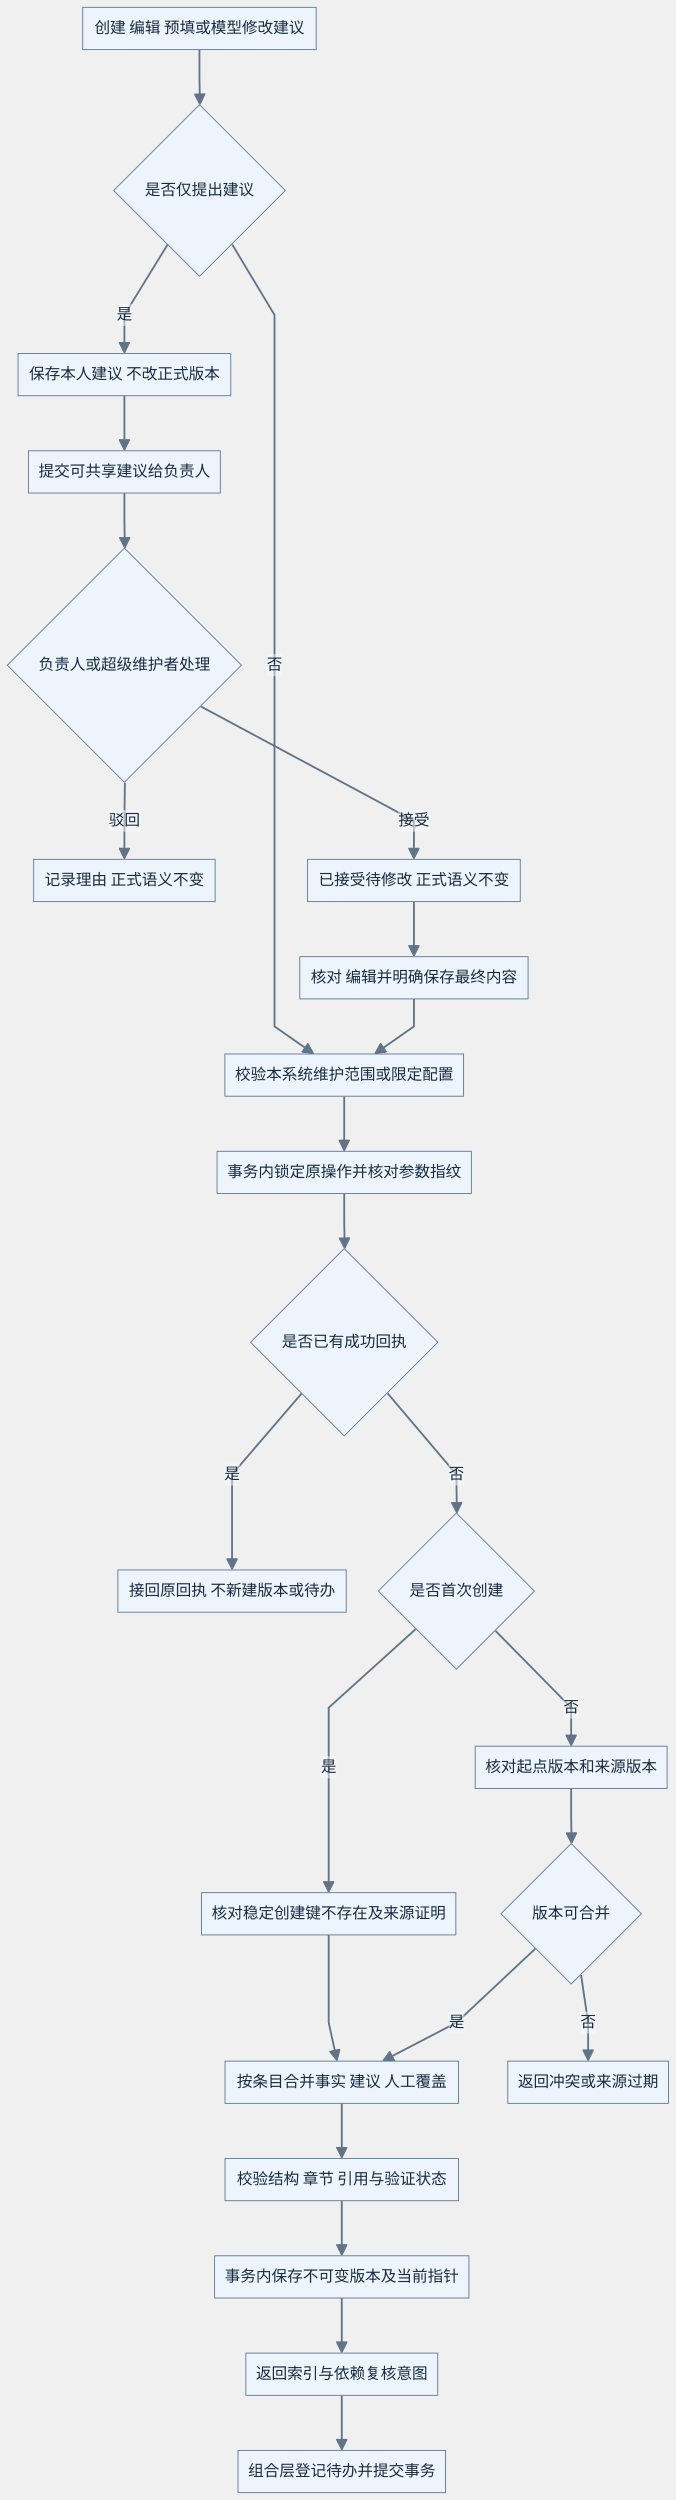
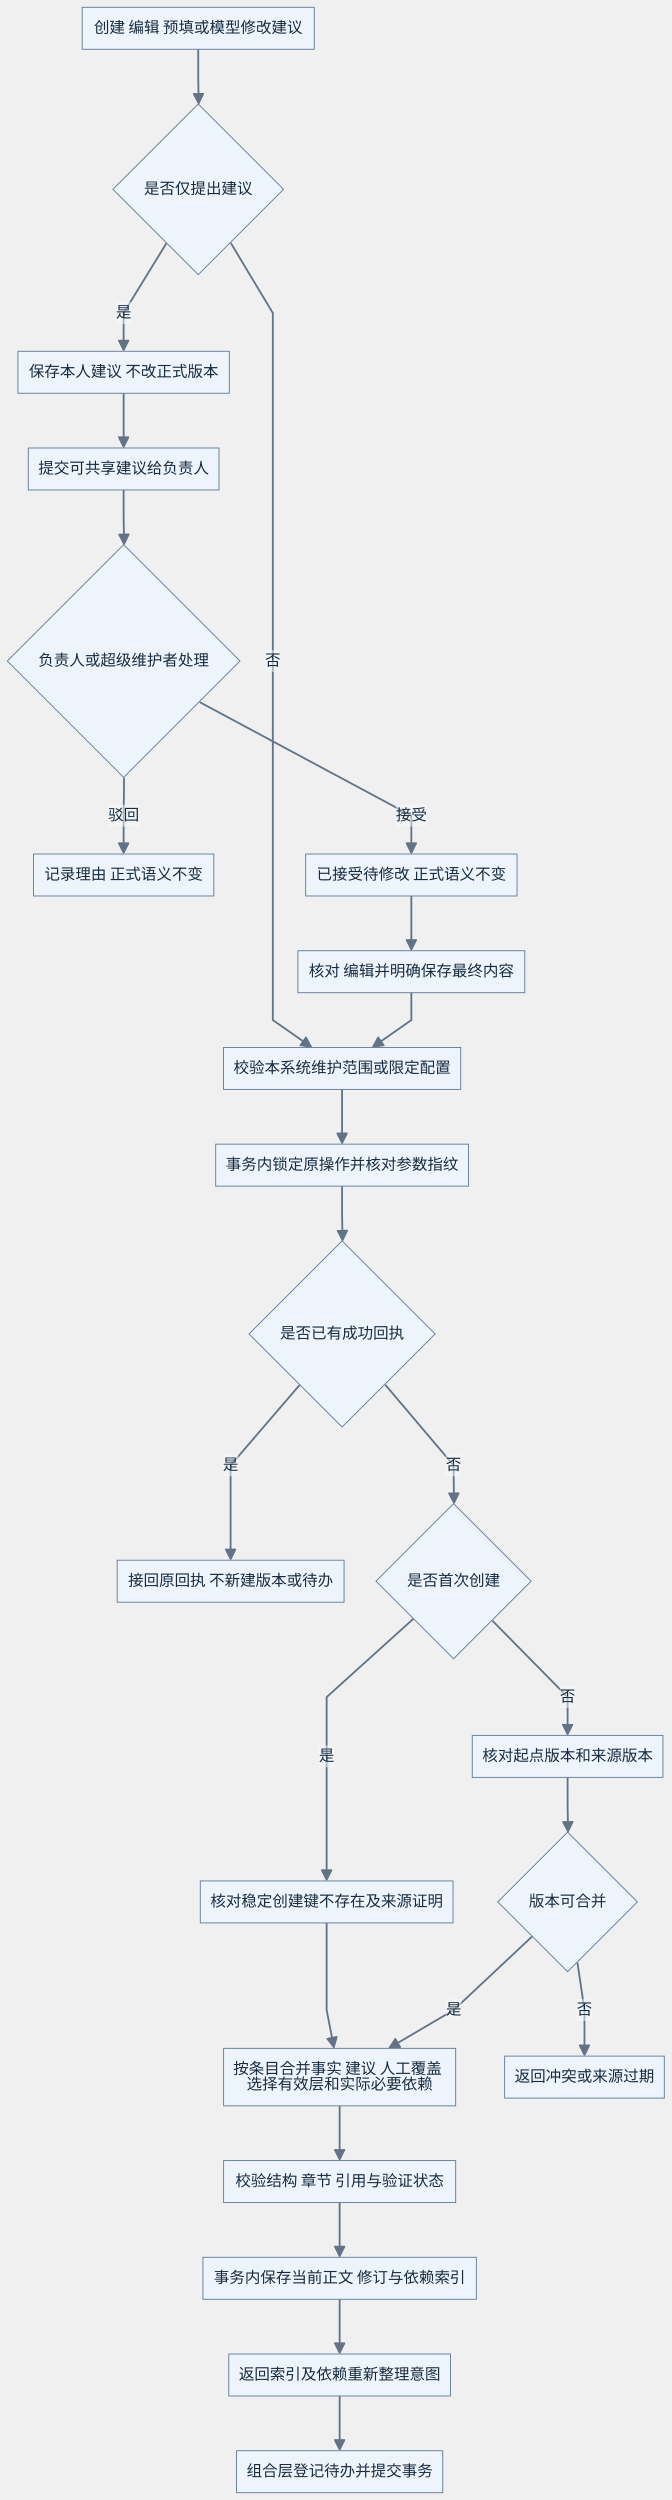
- <svg xmlns="http://www.w3.org/2000/svg" aria-roledescription="flowchart-v2" role="graphics-document document" viewBox="-8 -8 736.086 2723" height="2723" width="736.086" id="diagramF02">
+ <svg xmlns="http://www.w3.org/2000/svg" aria-roledescription="flowchart-v2" role="graphics-document document" viewBox="-8 -8 736.086 2740" height="2740" width="736.086" id="diagramF02">
  <style>#diagramF02{font-family:PingFang SC,Microsoft YaHei,Arial,sans-serif;font-size:17px;fill:#172c40;}#diagramF02 .error-icon{fill:#ffffff;}#diagramF02 .error-text{fill:#000000;stroke:#000000;}#diagramF02 .edge-thickness-normal{stroke-width:2px;}#diagramF02 .edge-thickness-thick{stroke-width:3.5px;}#diagramF02 .edge-pattern-solid{stroke-dasharray:0;}#diagramF02 .edge-pattern-dashed{stroke-dasharray:3;}#diagramF02 .edge-pattern-dotted{stroke-dasharray:2;}#diagramF02 .marker{fill:#617387;stroke:#617387;}#diagramF02 .marker.cross{stroke:#617387;}#diagramF02 svg{font-family:PingFang SC,Microsoft YaHei,Arial,sans-serif;font-size:17px;}#diagramF02 .label{font-family:PingFang SC,Microsoft YaHei,Arial,sans-serif;color:#172c40;}#diagramF02 .cluster-label text{fill:#000000;}#diagramF02 .cluster-label span,#diagramF02 p{color:#000000;}#diagramF02 .label text,#diagramF02 span,#diagramF02 p{fill:#172c40;color:#172c40;}#diagramF02 .node rect,#diagramF02 .node circle,#diagramF02 .node ellipse,#diagramF02 .node polygon,#diagramF02 .node path{fill:#eef4fb;stroke:#607c99;stroke-width:1px;}#diagramF02 .flowchart-label text{text-anchor:middle;}#diagramF02 .node .katex path{fill:#000;stroke:#000;stroke-width:1px;}#diagramF02 .node .label{text-align:center;}#diagramF02 .node.clickable{cursor:pointer;}#diagramF02 .arrowheadPath{fill:#0b0b0b;}#diagramF02 .edgePath .path{stroke:#617387;stroke-width:2.0px;}#diagramF02 .flowchart-link{stroke:#617387;fill:none;}#diagramF02 .edgeLabel{background-color:#f5f8fb;text-align:center;}#diagramF02 .edgeLabel rect{opacity:0.5;background-color:#f5f8fb;fill:#f5f8fb;}#diagramF02 .labelBkg{background-color:rgba(245, 248, 251, 0.5);}#diagramF02 .cluster rect{fill:#f7f9fc;stroke:#bccbd9;stroke-width:1px;}#diagramF02 .cluster text{fill:#000000;}#diagramF02 .cluster span,#diagramF02 p{color:#000000;}#diagramF02 div.mermaidTooltip{position:absolute;text-align:center;max-width:200px;padding:2px;font-family:PingFang SC,Microsoft YaHei,Arial,sans-serif;font-size:12px;background:#ffffff;border:1px solid hsl(0, 0%, 90%);border-radius:2px;pointer-events:none;z-index:100;}#diagramF02 .flowchartTitleText{text-anchor:middle;font-size:18px;fill:#172c40;}#diagramF02 :root{--mermaid-font-family:PingFang SC,Microsoft YaHei,Arial,sans-serif;}</style>
  <g>
    <marker orient="auto" markerHeight="12" markerWidth="12" markerUnits="userSpaceOnUse" refY="5" refX="6" viewBox="0 0 10 10" class="marker flowchart" id="diagramF02_flowchart-pointEnd">
      <path style="stroke-width: 1; stroke-dasharray: 1, 0;" class="arrowMarkerPath" d="M 0 0 L 10 5 L 0 10 z" />
    </marker>
    <marker orient="auto" markerHeight="12" markerWidth="12" markerUnits="userSpaceOnUse" refY="5" refX="4.5" viewBox="0 0 10 10" class="marker flowchart" id="diagramF02_flowchart-pointStart">
      <path style="stroke-width: 1; stroke-dasharray: 1, 0;" class="arrowMarkerPath" d="M 0 5 L 10 10 L 10 0 z" />
    </marker>
    <marker orient="auto" markerHeight="11" markerWidth="11" markerUnits="userSpaceOnUse" refY="5" refX="11" viewBox="0 0 10 10" class="marker flowchart" id="diagramF02_flowchart-circleEnd">
      <circle style="stroke-width: 1; stroke-dasharray: 1, 0;" class="arrowMarkerPath" r="5" cy="5" cx="5" />
    </marker>
    <marker orient="auto" markerHeight="11" markerWidth="11" markerUnits="userSpaceOnUse" refY="5" refX="-1" viewBox="0 0 10 10" class="marker flowchart" id="diagramF02_flowchart-circleStart">
      <circle style="stroke-width: 1; stroke-dasharray: 1, 0;" class="arrowMarkerPath" r="5" cy="5" cx="5" />
    </marker>
    <marker orient="auto" markerHeight="11" markerWidth="11" markerUnits="userSpaceOnUse" refY="5.2" refX="12" viewBox="0 0 11 11" class="marker cross flowchart" id="diagramF02_flowchart-crossEnd">
      <path style="stroke-width: 2; stroke-dasharray: 1, 0;" class="arrowMarkerPath" d="M 1,1 l 9,9 M 10,1 l -9,9" />
    </marker>
    <marker orient="auto" markerHeight="11" markerWidth="11" markerUnits="userSpaceOnUse" refY="5.2" refX="-1" viewBox="0 0 11 11" class="marker cross flowchart" id="diagramF02_flowchart-crossStart">
      <path style="stroke-width: 2; stroke-dasharray: 1, 0;" class="arrowMarkerPath" d="M 1,1 l 9,9 M 10,1 l -9,9" />
    </marker>
    <g class="root">
      <g class="clusters" />
      <g class="edgePaths">
        <path marker-end="url(#diagramF02_flowchart-pointEnd)" style="fill:none;" class="edge-thickness-normal edge-pattern-solid flowchart-link LS-A LE-P" id="L-A-P-0" d="M209.25,46L209.25,76L209.663,101.201" />
        <path marker-end="url(#diagramF02_flowchart-pointEnd)" style="fill:none;" class="edge-thickness-normal edge-pattern-solid flowchart-link LS-P LE-Q" id="L-P-Q-0" d="M174.566,258.316L127.5,335L127.5,371.7" />
        <path marker-end="url(#diagramF02_flowchart-pointEnd)" style="fill:none;" class="edge-thickness-normal edge-pattern-solid flowchart-link LS-Q LE-Submit" id="L-Q-Submit-0" d="M127.5,423L127.5,453L127.5,477.7" />
        <path marker-end="url(#diagramF02_flowchart-pointEnd)" style="fill:none;" class="edge-thickness-normal edge-pattern-solid flowchart-link LS-Submit LE-Decision" id="L-Submit-Decision-0" d="M127.5,529L127.5,559L127.913,584.201" />
        <path marker-end="url(#diagramF02_flowchart-pointEnd)" style="fill:none;" class="edge-thickness-normal edge-pattern-solid flowchart-link LS-Decision LE-Rejected" id="L-Decision-Rejected-0" d="M128,844.5L127.5,886L127.5,922.7" />
        <path marker-end="url(#diagramF02_flowchart-pointEnd)" style="fill:none;" class="edge-thickness-normal edge-pattern-solid flowchart-link LS-Decision LE-Accepted" id="L-Decision-Accepted-0" d="M210.926,761.574L442.836,886L442.836,922.7" />
        <path marker-end="url(#diagramF02_flowchart-pointEnd)" style="fill:none;" class="edge-thickness-normal edge-pattern-solid flowchart-link LS-Accepted LE-R" id="L-Accepted-R-0" d="M442.836,974L442.836,1004L442.836,1028.7" />
        <path marker-end="url(#diagramF02_flowchart-pointEnd)" style="fill:none;" class="edge-thickness-normal edge-pattern-solid flowchart-link LS-P LE-S" id="L-P-S-0" d="M244.934,258.316L291,335L291,400L291,453L291,506L291,559L291,716.5L291,886L291,951L291,1004L291,1057L291,1110L329.627,1136.966" />
        <path marker-end="url(#diagramF02_flowchart-pointEnd)" style="fill:none;" class="edge-thickness-normal edge-pattern-solid flowchart-link LS-R LE-S" id="L-R-S-0" d="M442.836,1080L442.836,1110L404.209,1136.966" />
        <path marker-end="url(#diagramF02_flowchart-pointEnd)" style="fill:none;" class="edge-thickness-normal edge-pattern-solid flowchart-link LS-S LE-O" id="L-S-O-0" d="M366.918,1186L366.918,1216L366.918,1240.7" />
        <path marker-end="url(#diagramF02_flowchart-pointEnd)" style="fill:none;" class="edge-thickness-normal edge-pattern-solid flowchart-link LS-O LE-J" id="L-O-J-0" d="M366.918,1292L366.918,1322L367.331,1347.201" />
        <path marker-end="url(#diagramF02_flowchart-pointEnd)" style="fill:none;" class="edge-thickness-normal edge-pattern-solid flowchart-link LS-J LE-T" id="L-J-T-0" d="M320.601,1509.683L244.75,1598L244.75,1696.7" />
        <path marker-end="url(#diagramF02_flowchart-pointEnd)" style="fill:none;" class="edge-thickness-normal edge-pattern-solid flowchart-link LS-J LE-N" id="L-J-N-0" d="M414.235,1509.683L489.086,1598L489.524,1635.2" />
        <path marker-end="url(#diagramF02_flowchart-pointEnd)" style="fill:none;" class="edge-thickness-normal edge-pattern-solid flowchart-link LS-N LE-K" id="L-N-K-0" d="M445.156,1766.07L350.004,1852L350.004,1917L350.004,1970L350.004,2048.2" />
        <path marker-end="url(#diagramF02_flowchart-pointEnd)" style="fill:none;" class="edge-thickness-normal edge-pattern-solid flowchart-link LS-N LE-B" id="L-N-B-0" d="M531.749,1768.337L614.086,1852L614.086,1888.7" />
-         <path marker-end="url(#diagramF02_flowchart-pointEnd)" style="fill:none;" class="edge-thickness-normal edge-pattern-solid flowchart-link LS-K LE-E" id="L-K-E-0" d="M350.004,2099.5L350.004,2195L358.077,2231.823" />
+         <path marker-end="url(#diagramF02_flowchart-pointEnd)" style="fill:none;" class="edge-thickness-normal edge-pattern-solid flowchart-link LS-K LE-E" id="L-K-E-0" d="M350.004,2099.5L350.004,2195L357.138,2231.797" />
        <path marker-end="url(#diagramF02_flowchart-pointEnd)" style="fill:none;" class="edge-thickness-normal edge-pattern-solid flowchart-link LS-B LE-C" id="L-B-C-0" d="M614.086,1940L614.086,1970L614.499,1995.201" />
-         <path marker-end="url(#diagramF02_flowchart-pointEnd)" style="fill:none;" class="edge-thickness-normal edge-pattern-solid flowchart-link LS-C LE-D" id="L-C-D-0" d="M624.916,2143.17L632.586,2195L632.586,2231.7" />
-         <path marker-end="url(#diagramF02_flowchart-pointEnd)" style="fill:none;" class="edge-thickness-normal edge-pattern-solid flowchart-link LS-C LE-E" id="L-C-E-0" d="M575.341,2114.255L489.254,2195L413.187,2234.555" />
-         <path marker-end="url(#diagramF02_flowchart-pointEnd)" style="fill:none;" class="edge-thickness-normal edge-pattern-solid flowchart-link LS-E LE-F" id="L-E-F-0" d="M364.254,2283L364.254,2313L364.254,2337.7" />
-         <path marker-end="url(#diagramF02_flowchart-pointEnd)" style="fill:none;" class="edge-thickness-normal edge-pattern-solid flowchart-link LS-F LE-G" id="L-F-G-0" d="M364.254,2389L364.254,2419L364.254,2443.7" />
-         <path marker-end="url(#diagramF02_flowchart-pointEnd)" style="fill:none;" class="edge-thickness-normal edge-pattern-solid flowchart-link LS-G LE-H" id="L-G-H-0" d="M364.254,2495L364.254,2525L364.254,2549.7" />
-         <path marker-end="url(#diagramF02_flowchart-pointEnd)" style="fill:none;" class="edge-thickness-normal edge-pattern-solid flowchart-link LS-H LE-I" id="L-H-I-0" d="M364.254,2601L364.254,2631L364.254,2655.7" />
+         <path marker-end="url(#diagramF02_flowchart-pointEnd)" style="fill:none;" class="edge-thickness-normal edge-pattern-solid flowchart-link LS-C LE-D" id="L-C-D-0" d="M624.916,2143.17L632.586,2195L632.586,2240.2" />
+         <path marker-end="url(#diagramF02_flowchart-pointEnd)" style="fill:none;" class="edge-thickness-normal edge-pattern-solid flowchart-link LS-C LE-E" id="L-C-E-0" d="M575.341,2114.255L489.254,2195L422.394,2234.314" />
+         <path marker-end="url(#diagramF02_flowchart-pointEnd)" style="fill:none;" class="edge-thickness-normal edge-pattern-solid flowchart-link LS-E LE-F" id="L-E-F-0" d="M364.254,2300L364.254,2330L364.254,2354.7" />
+         <path marker-end="url(#diagramF02_flowchart-pointEnd)" style="fill:none;" class="edge-thickness-normal edge-pattern-solid flowchart-link LS-F LE-G" id="L-F-G-0" d="M364.254,2406L364.254,2436L364.254,2460.7" />
+         <path marker-end="url(#diagramF02_flowchart-pointEnd)" style="fill:none;" class="edge-thickness-normal edge-pattern-solid flowchart-link LS-G LE-H" id="L-G-H-0" d="M364.254,2512L364.254,2542L364.254,2566.7" />
+         <path marker-end="url(#diagramF02_flowchart-pointEnd)" style="fill:none;" class="edge-thickness-normal edge-pattern-solid flowchart-link LS-H LE-I" id="L-H-I-0" d="M364.254,2618L364.254,2648L364.254,2672.7" />
      </g>
      <g class="edgeLabels">
        <g class="edgeLabel">
          <g transform="translate(0, 0)" class="label">
            <rect height="0" width="0" ry="0" rx="0" />
            <text style="">
              <tspan class="row" x="0" dy="1em" xml:space="preserve" />
            </text>
          </g>
        </g>
        <g transform="translate(127.5, 335)" class="edgeLabel">
          <g transform="translate(-8.5, -12)" class="label">
            <rect height="24" width="17" ry="0" rx="0" />
            <text style="">
              <tspan class="row" x="0" dy="1em" xml:space="preserve">是</tspan>
            </text>
          </g>
        </g>
        <g class="edgeLabel">
          <g transform="translate(0, 0)" class="label">
            <rect height="0" width="0" ry="0" rx="0" />
            <text style="">
              <tspan class="row" x="0" dy="1em" xml:space="preserve" />
            </text>
          </g>
        </g>
        <g class="edgeLabel">
          <g transform="translate(0, 0)" class="label">
            <rect height="0" width="0" ry="0" rx="0" />
            <text style="">
              <tspan class="row" x="0" dy="1em" xml:space="preserve" />
            </text>
          </g>
        </g>
        <g transform="translate(127.5, 886)" class="edgeLabel">
          <g transform="translate(-17, -12)" class="label">
            <rect height="24" width="33.985" ry="0" rx="0" />
            <text style="">
              <tspan class="row" x="0" dy="1em" xml:space="preserve">驳回</tspan>
            </text>
          </g>
        </g>
        <g transform="translate(442.8359, 886)" class="edgeLabel">
          <g transform="translate(-17, -12)" class="label">
            <rect height="24" width="33.985" ry="0" rx="0" />
            <text style="">
              <tspan class="row" x="0" dy="1em" xml:space="preserve">接受</tspan>
            </text>
          </g>
        </g>
        <g class="edgeLabel">
          <g transform="translate(0, 0)" class="label">
            <rect height="0" width="0" ry="0" rx="0" />
            <text style="">
              <tspan class="row" x="0" dy="1em" xml:space="preserve" />
            </text>
          </g>
        </g>
        <g transform="translate(291, 716.5)" class="edgeLabel">
          <g transform="translate(-8.5, -12)" class="label">
            <rect height="24" width="17" ry="0" rx="0" />
            <text style="">
              <tspan class="row" x="0" dy="1em" xml:space="preserve">否</tspan>
            </text>
          </g>
        </g>
        <g class="edgeLabel">
          <g transform="translate(0, 0)" class="label">
            <rect height="0" width="0" ry="0" rx="0" />
            <text style="">
              <tspan class="row" x="0" dy="1em" xml:space="preserve" />
            </text>
          </g>
        </g>
        <g class="edgeLabel">
          <g transform="translate(0, 0)" class="label">
            <rect height="0" width="0" ry="0" rx="0" />
            <text style="">
              <tspan class="row" x="0" dy="1em" xml:space="preserve" />
            </text>
          </g>
        </g>
        <g class="edgeLabel">
          <g transform="translate(0, 0)" class="label">
            <rect height="0" width="0" ry="0" rx="0" />
            <text style="">
              <tspan class="row" x="0" dy="1em" xml:space="preserve" />
            </text>
          </g>
        </g>
        <g transform="translate(244.75, 1598)" class="edgeLabel">
          <g transform="translate(-8.5, -12)" class="label">
            <rect height="24" width="17" ry="0" rx="0" />
            <text style="">
              <tspan class="row" x="0" dy="1em" xml:space="preserve">是</tspan>
            </text>
          </g>
        </g>
        <g transform="translate(489.0859, 1598)" class="edgeLabel">
          <g transform="translate(-8.5, -12)" class="label">
            <rect height="24" width="17" ry="0" rx="0" />
            <text style="">
              <tspan class="row" x="0" dy="1em" xml:space="preserve">否</tspan>
            </text>
          </g>
        </g>
        <g transform="translate(350.0039, 1917)" class="edgeLabel">
          <g transform="translate(-8.5, -12)" class="label">
            <rect height="24" width="17" ry="0" rx="0" />
            <text style="">
              <tspan class="row" x="0" dy="1em" xml:space="preserve">是</tspan>
            </text>
          </g>
        </g>
        <g transform="translate(614.0859, 1852)" class="edgeLabel">
          <g transform="translate(-8.5, -12)" class="label">
            <rect height="24" width="17" ry="0" rx="0" />
            <text style="">
              <tspan class="row" x="0" dy="1em" xml:space="preserve">否</tspan>
            </text>
          </g>
        </g>
        <g class="edgeLabel">
          <g transform="translate(0, 0)" class="label">
            <rect height="0" width="0" ry="0" rx="0" />
            <text style="">
              <tspan class="row" x="0" dy="1em" xml:space="preserve" />
            </text>
          </g>
        </g>
        <g class="edgeLabel">
          <g transform="translate(0, 0)" class="label">
            <rect height="0" width="0" ry="0" rx="0" />
            <text style="">
              <tspan class="row" x="0" dy="1em" xml:space="preserve" />
            </text>
          </g>
        </g>
        <g transform="translate(632.5859, 2195)" class="edgeLabel">
          <g transform="translate(-8.5, -12)" class="label">
            <rect height="24" width="17" ry="0" rx="0" />
            <text style="">
              <tspan class="row" x="0" dy="1em" xml:space="preserve">否</tspan>
            </text>
          </g>
        </g>
        <g transform="translate(489.2539, 2195)" class="edgeLabel">
          <g transform="translate(-8.5, -12)" class="label">
            <rect height="24" width="17" ry="0" rx="0" />
            <text style="">
              <tspan class="row" x="0" dy="1em" xml:space="preserve">是</tspan>
            </text>
          </g>
        </g>
        <g class="edgeLabel">
          <g transform="translate(0, 0)" class="label">
            <rect height="0" width="0" ry="0" rx="0" />
            <text style="">
              <tspan class="row" x="0" dy="1em" xml:space="preserve" />
            </text>
          </g>
        </g>
        <g class="edgeLabel">
          <g transform="translate(0, 0)" class="label">
            <rect height="0" width="0" ry="0" rx="0" />
            <text style="">
              <tspan class="row" x="0" dy="1em" xml:space="preserve" />
            </text>
          </g>
        </g>
        <g class="edgeLabel">
          <g transform="translate(0, 0)" class="label">
            <rect height="0" width="0" ry="0" rx="0" />
            <text style="">
              <tspan class="row" x="0" dy="1em" xml:space="preserve" />
            </text>
          </g>
        </g>
        <g class="edgeLabel">
          <g transform="translate(0, 0)" class="label">
            <rect height="0" width="0" ry="0" rx="0" />
            <text style="">
              <tspan class="row" x="0" dy="1em" xml:space="preserve" />
            </text>
          </g>
        </g>
      </g>
      <g class="nodes">
        <g transform="translate(209.25, 23)" data-id="A" data-node="true" id="flowchart-A-150" class="node default default flowchart-label">
          <rect height="46" width="254.328" y="-23" x="-127.164" ry="0" rx="0" style="" class="basic label-container" />
          <g transform="translate(0, -12)" style="" class="label">
            <rect />
            <text style="">
              <tspan class="row" x="0" dy="1em" xml:space="preserve">创建 编辑 预填或模型修改建议</tspan>
            </text>
          </g>
        </g>
        <g transform="translate(209.25, 199.5)" data-id="P" data-node="true" id="flowchart-P-151" class="node default default flowchart-label">
          <polygon style="" transform="translate(-93.5,93.5)" class="label-container" points="93.5,0 187,-93.5 93.5,-187 0,-93.5" />
          <g transform="translate(0, -12)" style="" class="label">
            <rect />
            <text style="">
              <tspan class="row" x="0" dy="1em" xml:space="preserve">是否仅提出建议</tspan>
            </text>
          </g>
        </g>
        <g transform="translate(127.5, 400)" data-id="Q" data-node="true" id="flowchart-Q-153" class="node default default flowchart-label">
          <rect height="46" width="231.672" y="-23" x="-115.836" ry="0" rx="0" style="" class="basic label-container" />
          <g transform="translate(0, -12)" style="" class="label">
            <rect />
            <text style="">
              <tspan class="row" x="0" dy="1em" xml:space="preserve">保存本人建议 不改正式版本</tspan>
            </text>
          </g>
        </g>
        <g transform="translate(127.5, 506)" data-id="Submit" data-node="true" id="flowchart-Submit-155" class="node default default flowchart-label">
          <rect height="46" width="209" y="-23" x="-104.5" ry="0" rx="0" style="" class="basic label-container" />
          <g transform="translate(0, -12)" style="" class="label">
            <rect />
            <text style="">
              <tspan class="row" x="0" dy="1em" xml:space="preserve">提交可共享建议给负责人</tspan>
            </text>
          </g>
        </g>
        <g transform="translate(127.5, 716.5)" data-id="Decision" data-node="true" id="flowchart-Decision-157" class="node default default flowchart-label">
          <polygon style="" transform="translate(-127.5,127.5)" class="label-container" points="127.5,0 255,-127.5 127.5,-255 0,-127.5" />
          <g transform="translate(0, -12)" style="" class="label">
            <rect />
            <text style="">
              <tspan class="row" x="0" dy="1em" xml:space="preserve">负责人或超级维护者处理</tspan>
            </text>
          </g>
        </g>
        <g transform="translate(127.5, 951)" data-id="Rejected" data-node="true" id="flowchart-Rejected-159" class="node default default flowchart-label">
          <rect height="46" width="197.672" y="-23" x="-98.836" ry="0" rx="0" style="" class="basic label-container" />
          <g transform="translate(0, -12)" style="" class="label">
            <rect />
            <text style="">
              <tspan class="row" x="0" dy="1em" xml:space="preserve">记录理由 正式语义不变</tspan>
            </text>
          </g>
        </g>
        <g transform="translate(442.8359, 951)" data-id="Accepted" data-node="true" id="flowchart-Accepted-161" class="node default default flowchart-label">
          <rect height="46" width="231.672" y="-23" x="-115.836" ry="0" rx="0" style="" class="basic label-container" />
          <g transform="translate(0, -12)" style="" class="label">
            <rect />
            <text style="">
              <tspan class="row" x="0" dy="1em" xml:space="preserve">已接受待修改 正式语义不变</tspan>
            </text>
          </g>
        </g>
        <g transform="translate(442.8359, 1057)" data-id="R" data-node="true" id="flowchart-R-163" class="node default default flowchart-label">
          <rect height="46" width="248.672" y="-23" x="-124.336" ry="0" rx="0" style="" class="basic label-container" />
          <g transform="translate(0, -12)" style="" class="label">
            <rect />
            <text style="">
              <tspan class="row" x="0" dy="1em" xml:space="preserve">核对 编辑并明确保存最终内容</tspan>
            </text>
          </g>
        </g>
        <g transform="translate(366.918, 1163)" data-id="S" data-node="true" id="flowchart-S-165" class="node default default flowchart-label">
          <rect height="46" width="260" y="-23" x="-130" ry="0" rx="0" style="" class="basic label-container" />
          <g transform="translate(0, -12)" style="" class="label">
            <rect />
            <text style="">
              <tspan class="row" x="0" dy="1em" xml:space="preserve">校验本系统维护范围或限定配置</tspan>
            </text>
          </g>
        </g>
        <g transform="translate(366.918, 1269)" data-id="O" data-node="true" id="flowchart-O-169" class="node default default flowchart-label">
          <rect height="46" width="277" y="-23" x="-138.5" ry="0" rx="0" style="" class="basic label-container" />
          <g transform="translate(0, -12)" style="" class="label">
            <rect />
            <text style="">
              <tspan class="row" x="0" dy="1em" xml:space="preserve">事务内锁定原操作并核对参数指纹</tspan>
            </text>
          </g>
        </g>
        <g transform="translate(366.918, 1454)" data-id="J" data-node="true" id="flowchart-J-171" class="node default default flowchart-label">
          <polygon style="" transform="translate(-102,102)" class="label-container" points="102,0 204,-102 102,-204 0,-102" />
          <g transform="translate(0, -12)" style="" class="label">
            <rect />
            <text style="">
              <tspan class="row" x="0" dy="1em" xml:space="preserve">是否已有成功回执</tspan>
            </text>
          </g>
        </g>
        <g transform="translate(244.75, 1725)" data-id="T" data-node="true" id="flowchart-T-173" class="node default default flowchart-label">
          <rect height="46" width="248.672" y="-23" x="-124.336" ry="0" rx="0" style="" class="basic label-container" />
          <g transform="translate(0, -12)" style="" class="label">
            <rect />
            <text style="">
              <tspan class="row" x="0" dy="1em" xml:space="preserve">接回原回执 不新建版本或待办</tspan>
            </text>
          </g>
        </g>
        <g transform="translate(489.0859, 1725)" data-id="N" data-node="true" id="flowchart-N-175" class="node default default flowchart-label">
          <polygon style="" transform="translate(-85,85)" class="label-container" points="85,0 170,-85 85,-170 0,-85" />
          <g transform="translate(0, -12)" style="" class="label">
            <rect />
            <text style="">
              <tspan class="row" x="0" dy="1em" xml:space="preserve">是否首次创建</tspan>
            </text>
          </g>
        </g>
        <g transform="translate(350.0039, 2076.5)" data-id="K" data-node="true" id="flowchart-K-177" class="node default default flowchart-label">
          <rect height="46" width="277" y="-23" x="-138.5" ry="0" rx="0" style="" class="basic label-container" />
          <g transform="translate(0, -12)" style="" class="label">
            <rect />
            <text style="">
              <tspan class="row" x="0" dy="1em" xml:space="preserve">核对稳定创建键不存在及来源证明</tspan>
            </text>
          </g>
        </g>
        <g transform="translate(614.0859, 1917)" data-id="B" data-node="true" id="flowchart-B-179" class="node default default flowchart-label">
          <rect height="46" width="209" y="-23" x="-104.5" ry="0" rx="0" style="" class="basic label-container" />
          <g transform="translate(0, -12)" style="" class="label">
            <rect />
            <text style="">
              <tspan class="row" x="0" dy="1em" xml:space="preserve">核对起点版本和来源版本</tspan>
            </text>
          </g>
        </g>
-         <g transform="translate(364.2539, 2260)" data-id="E" data-node="true" id="flowchart-E-181" class="node default default flowchart-label">
-           <rect height="46" width="254.328" y="-23" x="-127.164" ry="0" rx="0" style="" class="basic label-container" />
-           <g transform="translate(0, -12)" style="" class="label">
+         <g transform="translate(364.2539, 2268.5)" data-id="E" data-node="true" id="flowchart-E-181" class="node default default flowchart-label">
+           <rect height="63" width="254.328" y="-31.5" x="-127.164" ry="0" rx="0" style="" class="basic label-container" />
+           <g transform="translate(0, -20.5)" style="" class="label">
            <rect />
            <text style="">
              <tspan class="row" x="0" dy="1em" xml:space="preserve">按条目合并事实 建议 人工覆盖</tspan>
+               <tspan class="row" x="0" dy="1em" xml:space="preserve">选择有效层和实际必要依赖</tspan>
            </text>
          </g>
        </g>
        <g transform="translate(614.0859, 2076.5)" data-id="C" data-node="true" id="flowchart-C-183" class="node default default flowchart-label">
          <polygon style="" transform="translate(-76.5,76.5)" class="label-container" points="76.5,0 153,-76.5 76.5,-153 0,-76.5" />
          <g transform="translate(0, -12)" style="" class="label">
            <rect />
            <text style="">
              <tspan class="row" x="0" dy="1em" xml:space="preserve">版本可合并</tspan>
            </text>
          </g>
        </g>
-         <g transform="translate(632.5859, 2260)" data-id="D" data-node="true" id="flowchart-D-185" class="node default default flowchart-label">
+         <g transform="translate(632.5859, 2268.5)" data-id="D" data-node="true" id="flowchart-D-185" class="node default default flowchart-label">
          <rect height="46" width="175" y="-23" x="-87.5" ry="0" rx="0" style="" class="basic label-container" />
          <g transform="translate(0, -12)" style="" class="label">
            <rect />
            <text style="">
              <tspan class="row" x="0" dy="1em" xml:space="preserve">返回冲突或来源过期</tspan>
            </text>
          </g>
        </g>
-         <g transform="translate(364.2539, 2366)" data-id="F" data-node="true" id="flowchart-F-189" class="node default default flowchart-label">
+         <g transform="translate(364.2539, 2383)" data-id="F" data-node="true" id="flowchart-F-189" class="node default default flowchart-label">
          <rect height="46" width="254.328" y="-23" x="-127.164" ry="0" rx="0" style="" class="basic label-container" />
          <g transform="translate(0, -12)" style="" class="label">
            <rect />
            <text style="">
              <tspan class="row" x="0" dy="1em" xml:space="preserve">校验结构 章节 引用与验证状态</tspan>
            </text>
          </g>
        </g>
-         <g transform="translate(364.2539, 2472)" data-id="G" data-node="true" id="flowchart-G-191" class="node default default flowchart-label">
-           <rect height="46" width="277" y="-23" x="-138.5" ry="0" rx="0" style="" class="basic label-container" />
-           <g transform="translate(0, -12)" style="" class="label">
-             <rect />
-             <text style="">
-               <tspan class="row" x="0" dy="1em" xml:space="preserve">事务内保存不可变版本及当前指针</tspan>
-             </text>
-           </g>
-         </g>
-         <g transform="translate(364.2539, 2578)" data-id="H" data-node="true" id="flowchart-H-193" class="node default default flowchart-label">
-           <rect height="46" width="209" y="-23" x="-104.5" ry="0" rx="0" style="" class="basic label-container" />
-           <g transform="translate(0, -12)" style="" class="label">
-             <rect />
-             <text style="">
-               <tspan class="row" x="0" dy="1em" xml:space="preserve">返回索引与依赖复核意图</tspan>
-             </text>
-           </g>
-         </g>
-         <g transform="translate(364.2539, 2684)" data-id="I" data-node="true" id="flowchart-I-195" class="node default default flowchart-label">
+         <g transform="translate(364.2539, 2489)" data-id="G" data-node="true" id="flowchart-G-191" class="node default default flowchart-label">
+           <rect height="46" width="299.672" y="-23" x="-149.836" ry="0" rx="0" style="" class="basic label-container" />
+           <g transform="translate(0, -12)" style="" class="label">
+             <rect />
+             <text style="">
+               <tspan class="row" x="0" dy="1em" xml:space="preserve">事务内保存当前正文 修订与依赖索引</tspan>
+             </text>
+           </g>
+         </g>
+         <g transform="translate(364.2539, 2595)" data-id="H" data-node="true" id="flowchart-H-193" class="node default default flowchart-label">
+           <rect height="46" width="243" y="-23" x="-121.5" ry="0" rx="0" style="" class="basic label-container" />
+           <g transform="translate(0, -12)" style="" class="label">
+             <rect />
+             <text style="">
+               <tspan class="row" x="0" dy="1em" xml:space="preserve">返回索引及依赖重新整理意图</tspan>
+             </text>
+           </g>
+         </g>
+         <g transform="translate(364.2539, 2701)" data-id="I" data-node="true" id="flowchart-I-195" class="node default default flowchart-label">
          <rect height="46" width="226" y="-23" x="-113" ry="0" rx="0" style="" class="basic label-container" />
          <g transform="translate(0, -12)" style="" class="label">
            <rect />
            <text style="">
              <tspan class="row" x="0" dy="1em" xml:space="preserve">组合层登记待办并提交事务</tspan>
            </text>
          </g>
        </g>
      </g>
    </g>
  </g>
</svg>
